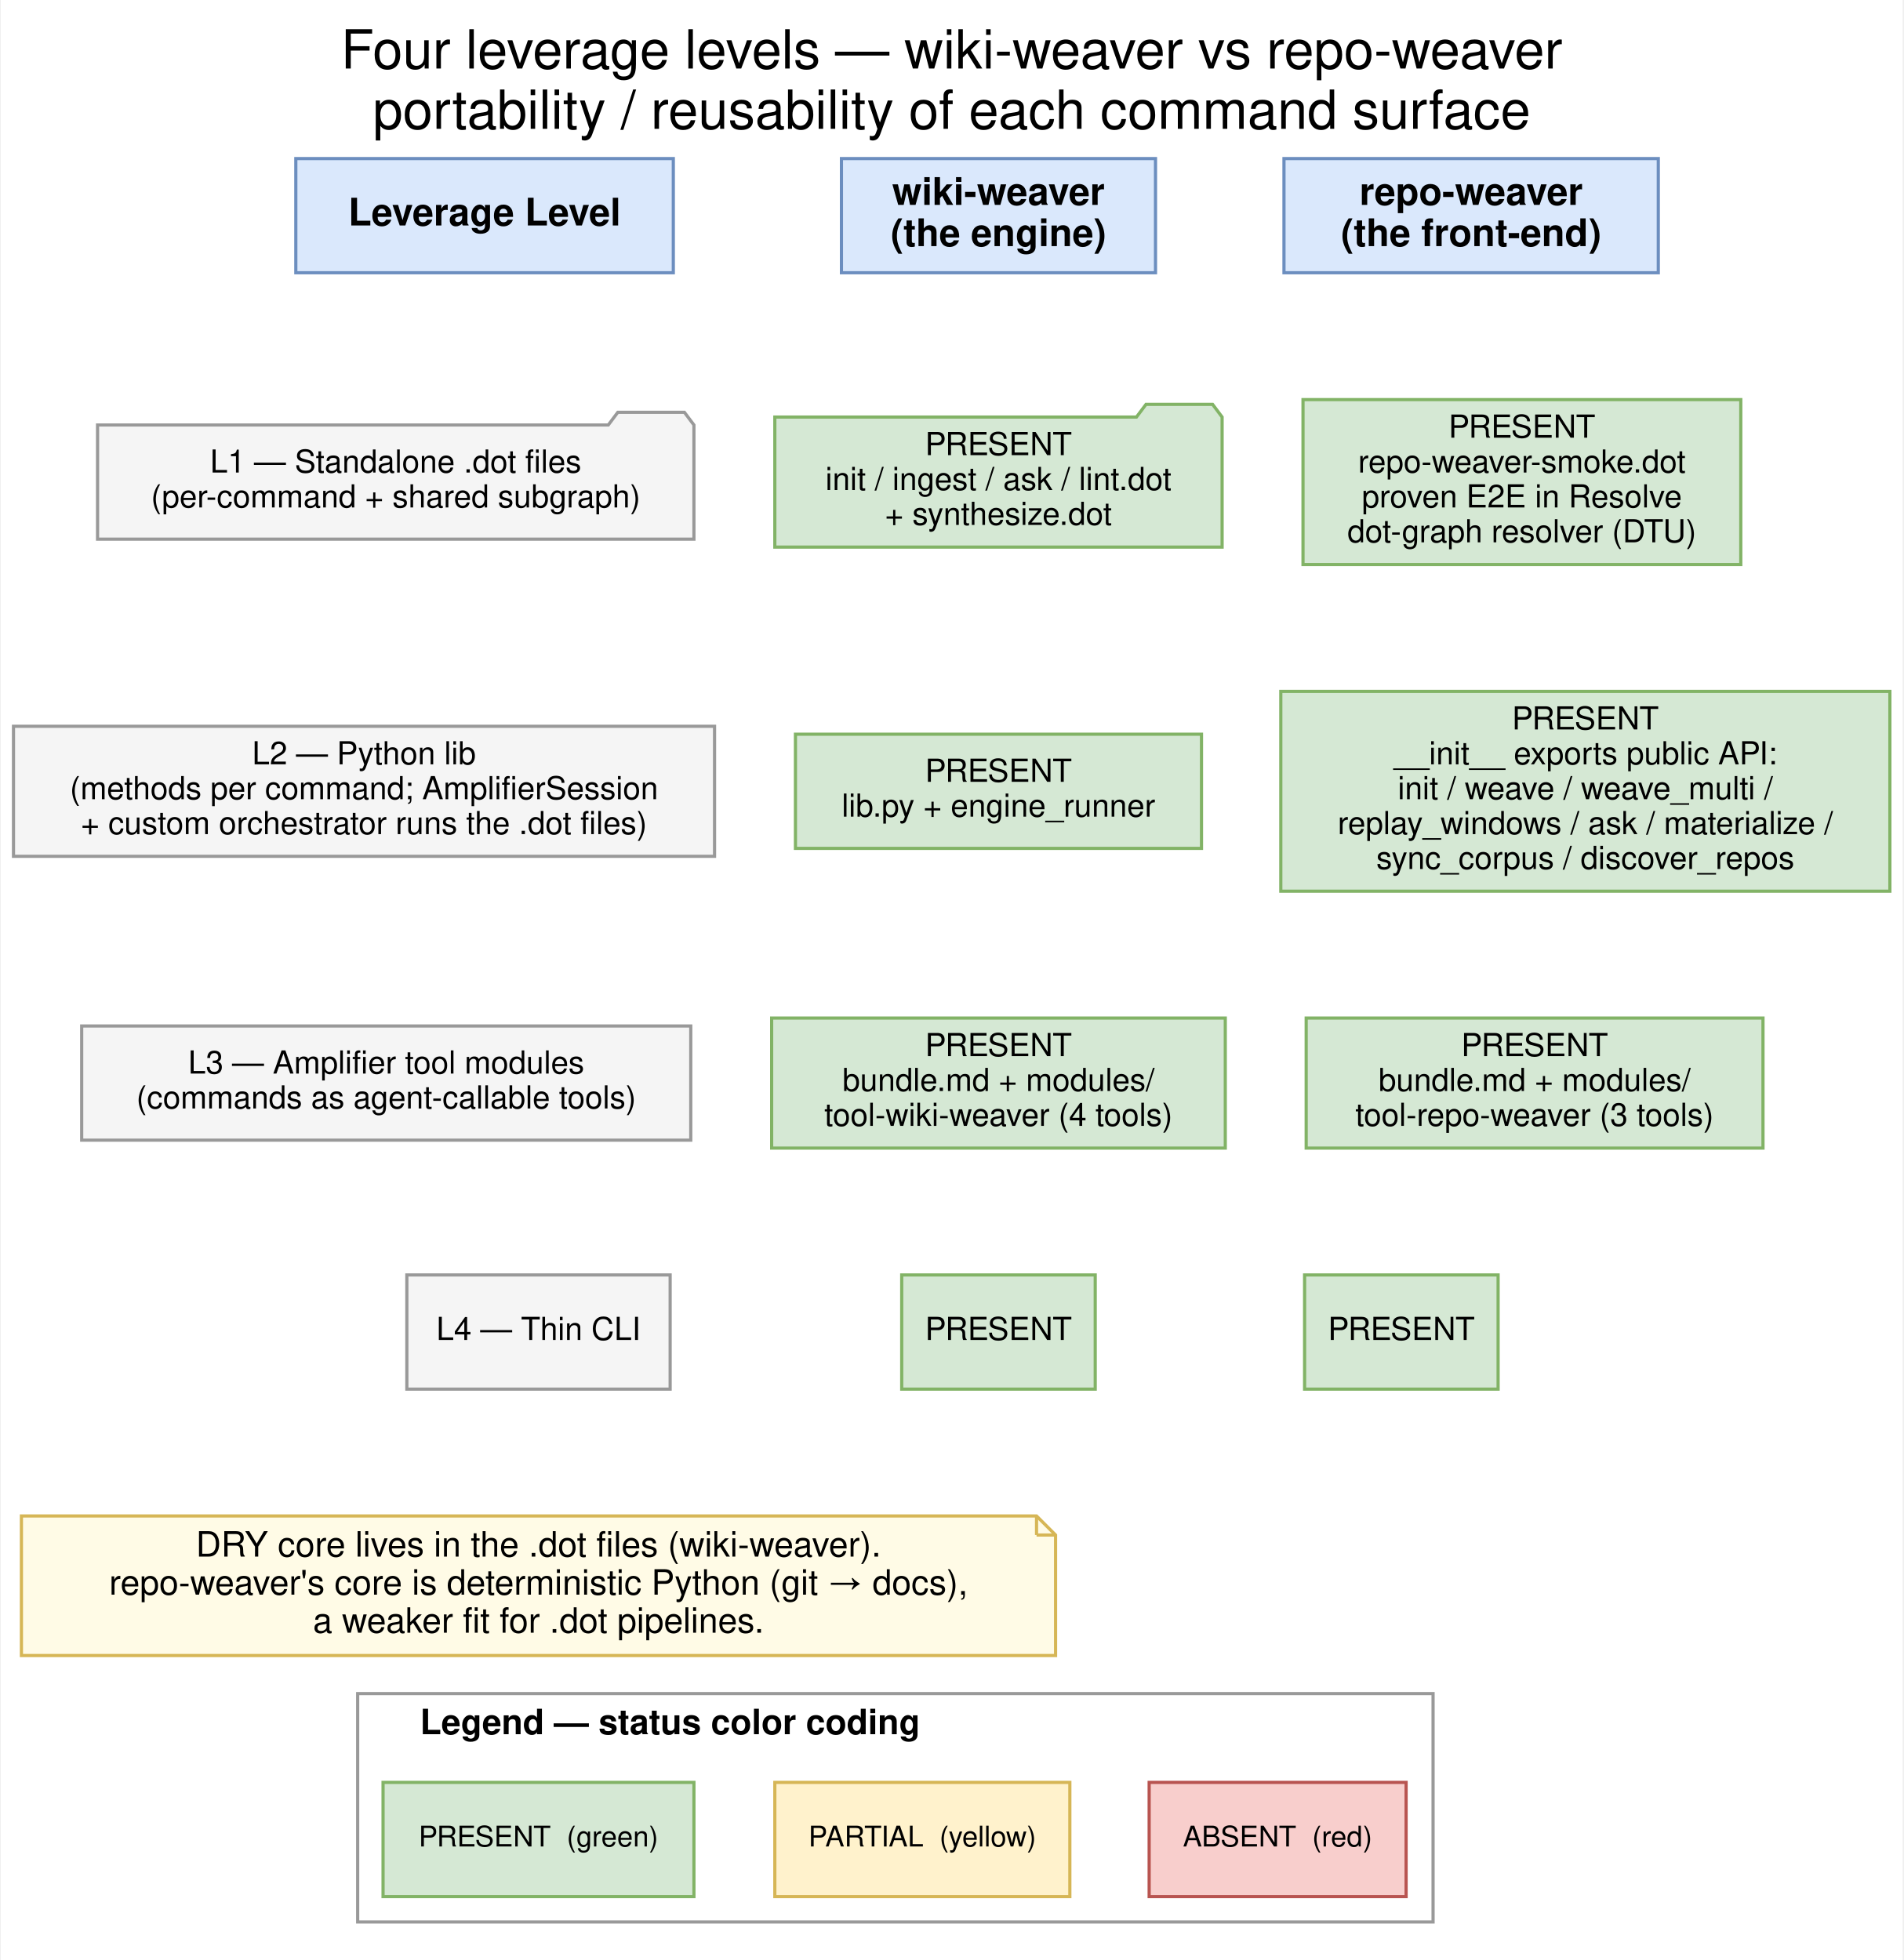
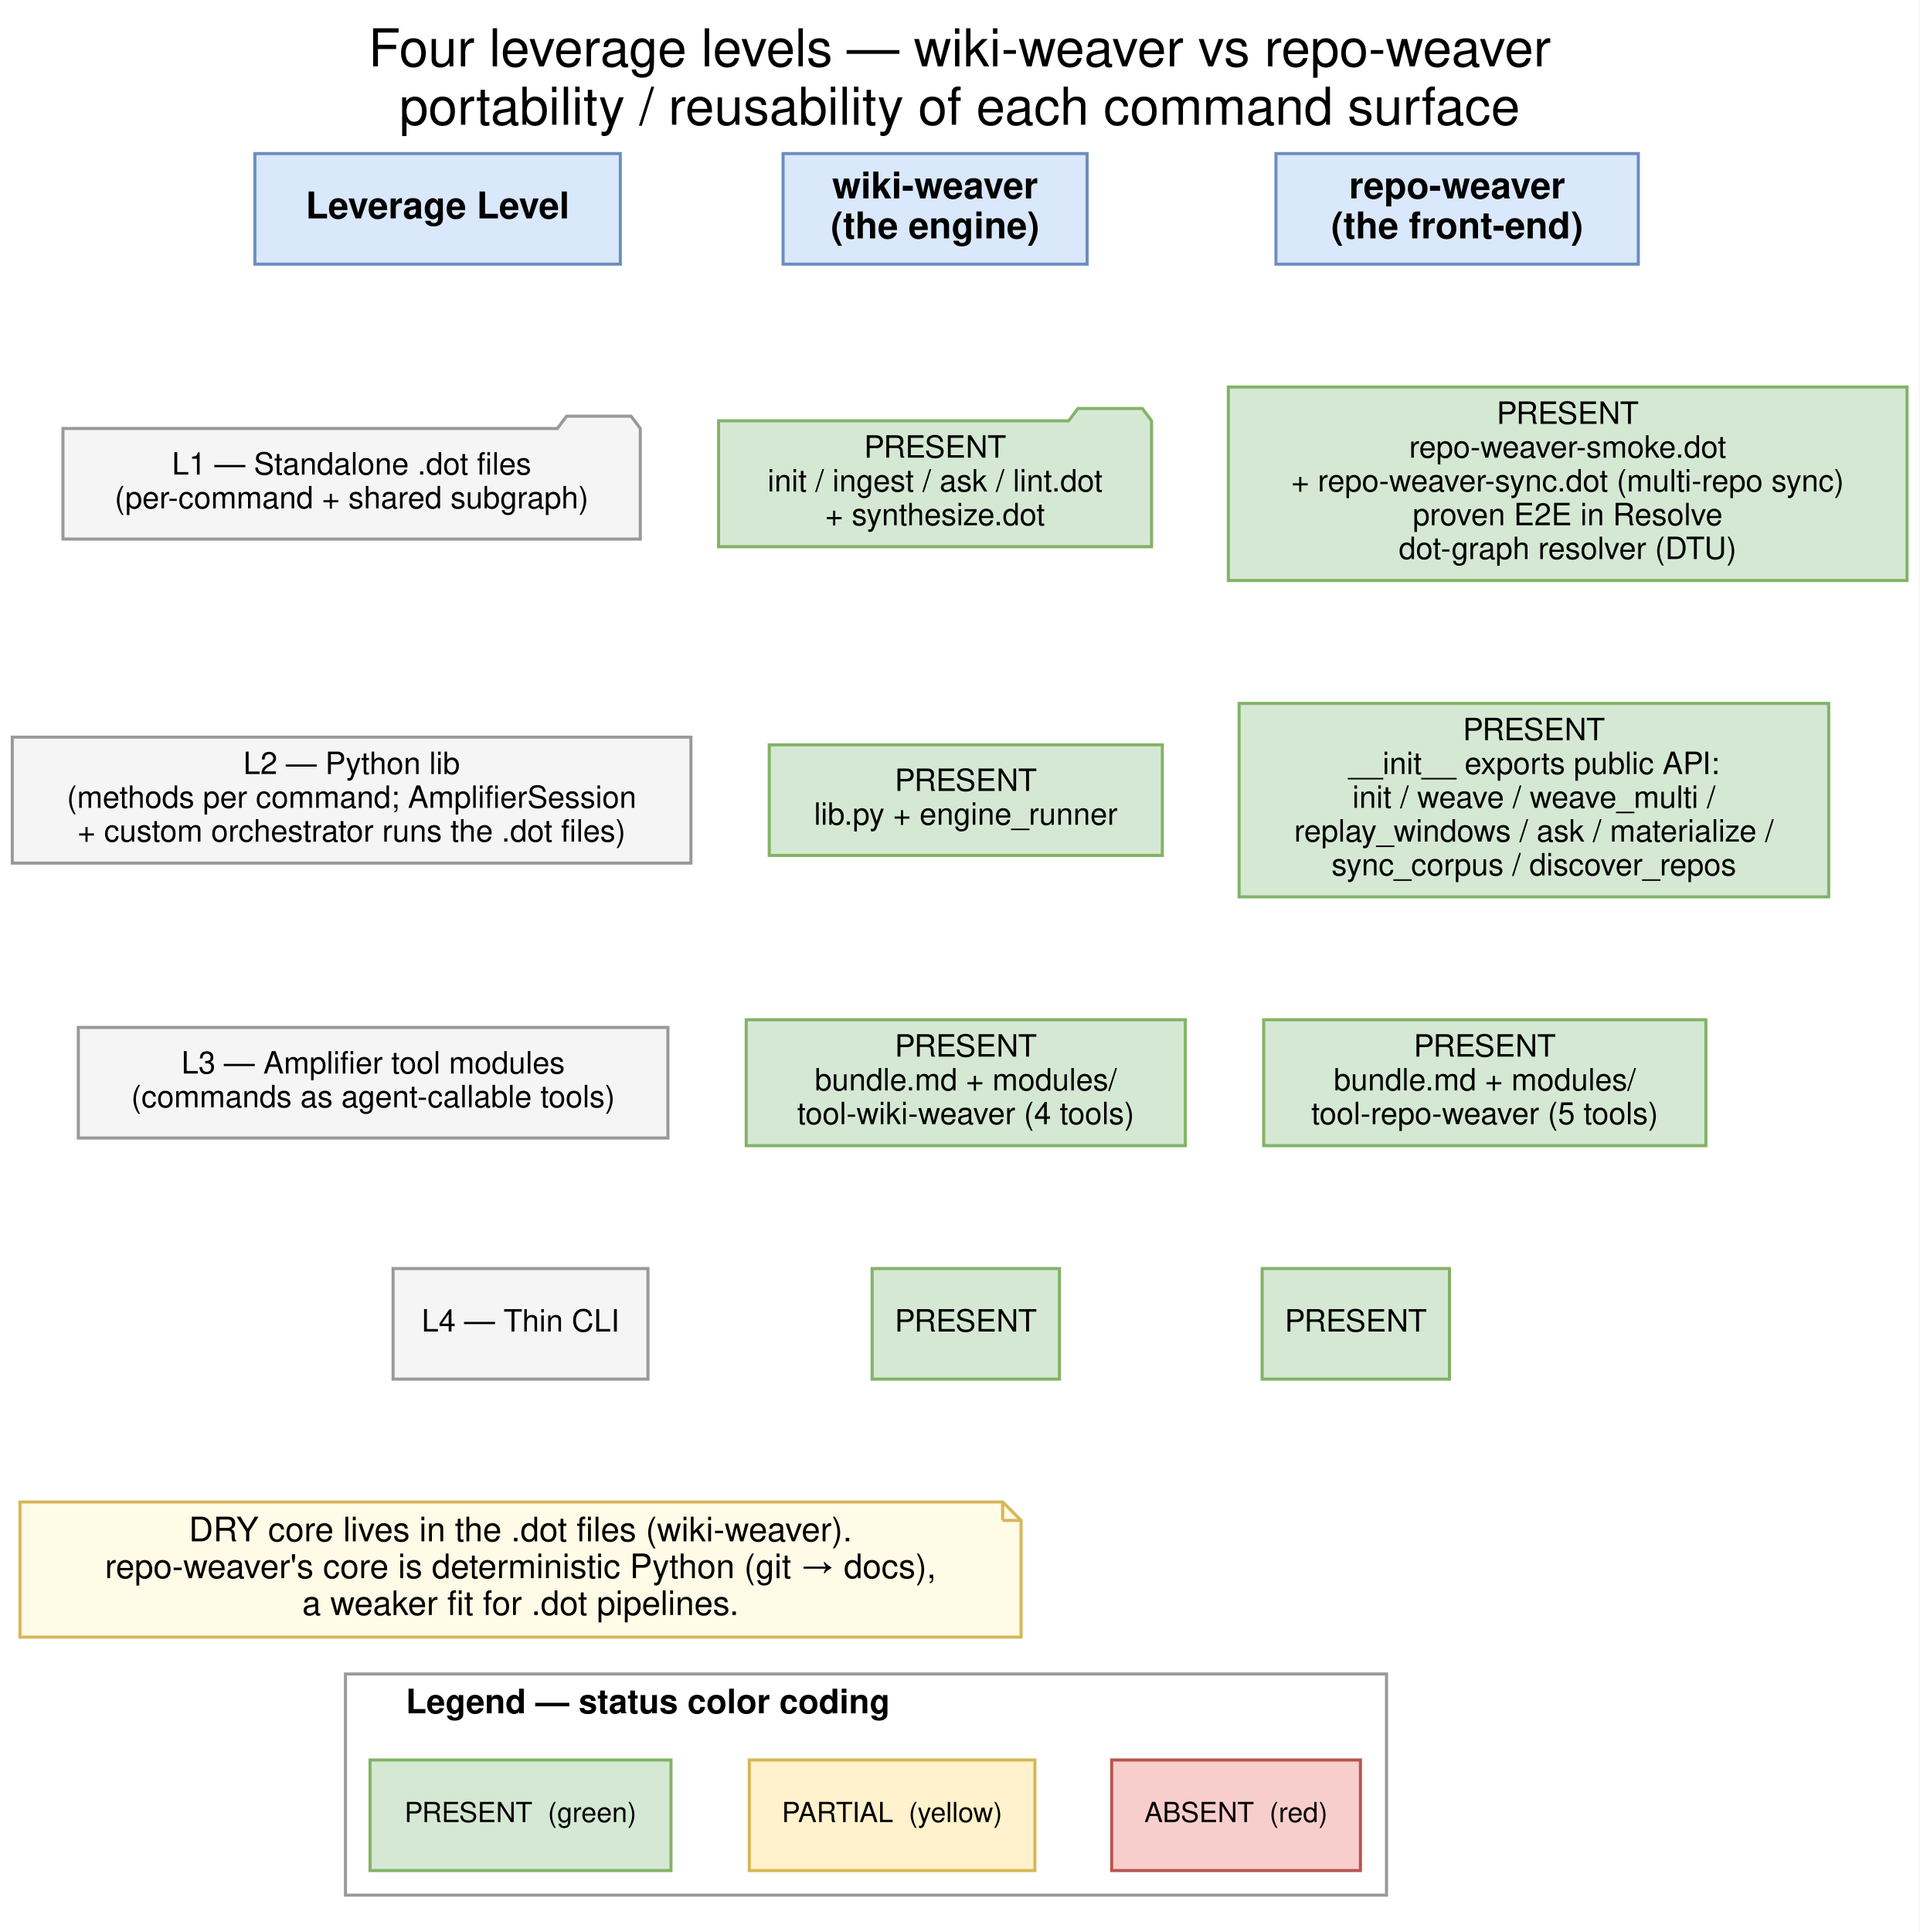
- <svg xmlns="http://www.w3.org/2000/svg" width="600pt" height="618pt" viewBox="0.00 0.00 599.50 618.00">
-   <g id="graph0" class="graph" transform="scale(1 1) rotate(0) translate(4 614)">
-     <polygon fill="white" stroke="transparent" points="-4,4 -4,-614 595.5,-614 595.5,4 -4,4" />
-     <text text-anchor="middle" x="295.75" y="-592.4" font-family="Helvetica,sans-Serif" font-size="17.00">Four leverage levels — wiki-weaver vs repo-weaver</text>
-     <text text-anchor="middle" x="295.75" y="-573.4" font-family="Helvetica,sans-Serif" font-size="17.00">portability / reusability of each command surface</text>
+ <svg xmlns="http://www.w3.org/2000/svg" width="625pt" height="629pt" viewBox="0.00 0.00 625.00 629.00">
+   <g id="graph0" class="graph" transform="scale(1 1) rotate(0) translate(4 625)">
+     <polygon fill="white" stroke="transparent" points="-4,4 -4,-625 621,-625 621,4 -4,4" />
+     <text text-anchor="middle" x="308.5" y="-603.4" font-family="Helvetica,sans-Serif" font-size="17.00">Four leverage levels — wiki-weaver vs repo-weaver</text>
+     <text text-anchor="middle" x="308.5" y="-584.4" font-family="Helvetica,sans-Serif" font-size="17.00">portability / reusability of each command surface</text>
    <g id="clust6" class="cluster">
      <polygon fill="#ffffff" stroke="#999999" points="108.5,-8 108.5,-80 447.5,-80 447.5,-8 108.5,-8" />
      <text text-anchor="middle" x="207" y="-67.2" font-family="Helvetica,sans-Serif" font-weight="bold" font-size="11.00">Legend — status color coding</text>
    </g>
    <g id="node1" class="node">
-       <polygon fill="#dae8fc" stroke="#6c8ebf" points="208,-564 89,-564 89,-528 208,-528 208,-564" />
-       <text text-anchor="middle" x="148.5" y="-542.9" font-family="Helvetica,sans-Serif" font-weight="bold" font-size="12.00">Leverage Level</text>
+       <polygon fill="#dae8fc" stroke="#6c8ebf" points="198,-575 79,-575 79,-539 198,-539 198,-575" />
+       <text text-anchor="middle" x="138.5" y="-553.9" font-family="Helvetica,sans-Serif" font-weight="bold" font-size="12.00">Leverage Level</text>
    </g>
    <g id="node2" class="node">
-       <polygon fill="#dae8fc" stroke="#6c8ebf" points="360,-564 261,-564 261,-528 360,-528 360,-564" />
-       <text text-anchor="middle" x="310.5" y="-549.4" font-family="Helvetica,sans-Serif" font-weight="bold" font-size="12.00">wiki-weaver</text>
-       <text text-anchor="middle" x="310.5" y="-536.4" font-family="Helvetica,sans-Serif" font-weight="bold" font-size="12.00">(the engine)</text>
+       <polygon fill="#dae8fc" stroke="#6c8ebf" points="350,-575 251,-575 251,-539 350,-539 350,-575" />
+       <text text-anchor="middle" x="300.5" y="-560.4" font-family="Helvetica,sans-Serif" font-weight="bold" font-size="12.00">wiki-weaver</text>
+       <text text-anchor="middle" x="300.5" y="-547.4" font-family="Helvetica,sans-Serif" font-weight="bold" font-size="12.00">(the engine)</text>
    </g>
    <g id="node4" class="node">
-       <polygon fill="#f5f5f5" stroke="#999999" points="214.5,-480 211.5,-484 190.5,-484 187.5,-480 26.5,-480 26.5,-444 214.5,-444 214.5,-480" />
-       <text text-anchor="middle" x="120.5" y="-465" font-family="Helvetica,sans-Serif" font-size="10.00">L1 — Standalone .dot files</text>
-       <text text-anchor="middle" x="120.5" y="-454" font-family="Helvetica,sans-Serif" font-size="10.00">(per-command + shared subgraph)</text>
+       <polygon fill="#f5f5f5" stroke="#999999" points="204.5,-485.5 201.5,-489.5 180.5,-489.5 177.5,-485.5 16.5,-485.5 16.5,-449.5 204.5,-449.5 204.5,-485.5" />
+       <text text-anchor="middle" x="110.5" y="-470.5" font-family="Helvetica,sans-Serif" font-size="10.00">L1 — Standalone .dot files</text>
+       <text text-anchor="middle" x="110.5" y="-459.5" font-family="Helvetica,sans-Serif" font-size="10.00">(per-command + shared subgraph)</text>
    </g>
    <g id="node3" class="node">
-       <polygon fill="#dae8fc" stroke="#6c8ebf" points="518.5,-564 400.5,-564 400.5,-528 518.5,-528 518.5,-564" />
-       <text text-anchor="middle" x="459.5" y="-549.4" font-family="Helvetica,sans-Serif" font-weight="bold" font-size="12.00">repo-weaver</text>
-       <text text-anchor="middle" x="459.5" y="-536.4" font-family="Helvetica,sans-Serif" font-weight="bold" font-size="12.00">(the front-end)</text>
+       <polygon fill="#dae8fc" stroke="#6c8ebf" points="529.5,-575 411.5,-575 411.5,-539 529.5,-539 529.5,-575" />
+       <text text-anchor="middle" x="470.5" y="-560.4" font-family="Helvetica,sans-Serif" font-weight="bold" font-size="12.00">repo-weaver</text>
+       <text text-anchor="middle" x="470.5" y="-547.4" font-family="Helvetica,sans-Serif" font-weight="bold" font-size="12.00">(the front-end)</text>
    </g>
    <g id="node5" class="node">
-       <polygon fill="#d5e8d4" stroke="#82b366" points="381,-482.5 378,-486.5 357,-486.5 354,-482.5 240,-482.5 240,-441.5 381,-441.5 381,-482.5" />
-       <text text-anchor="middle" x="310.5" y="-470.5" font-family="Helvetica,sans-Serif" font-size="10.00">PRESENT</text>
-       <text text-anchor="middle" x="310.5" y="-459.5" font-family="Helvetica,sans-Serif" font-size="10.00">init / ingest / ask / lint.dot</text>
-       <text text-anchor="middle" x="310.5" y="-448.5" font-family="Helvetica,sans-Serif" font-size="10.00">+ synthesize.dot</text>
+       <polygon fill="#d5e8d4" stroke="#82b366" points="371,-488 368,-492 347,-492 344,-488 230,-488 230,-447 371,-447 371,-488" />
+       <text text-anchor="middle" x="300.5" y="-476" font-family="Helvetica,sans-Serif" font-size="10.00">PRESENT</text>
+       <text text-anchor="middle" x="300.5" y="-465" font-family="Helvetica,sans-Serif" font-size="10.00">init / ingest / ask / lint.dot</text>
+       <text text-anchor="middle" x="300.5" y="-454" font-family="Helvetica,sans-Serif" font-size="10.00">+ synthesize.dot</text>
    </g>
    <g id="node6" class="node">
-       <polygon fill="#d5e8d4" stroke="#82b366" points="544.5,-488 406.5,-488 406.5,-436 544.5,-436 544.5,-488" />
-       <text text-anchor="middle" x="475.5" y="-476" font-family="Helvetica,sans-Serif" font-size="10.00">PRESENT</text>
-       <text text-anchor="middle" x="475.5" y="-465" font-family="Helvetica,sans-Serif" font-size="10.00">repo-weaver-smoke.dot</text>
-       <text text-anchor="middle" x="475.5" y="-454" font-family="Helvetica,sans-Serif" font-size="10.00">proven E2E in Resolve</text>
-       <text text-anchor="middle" x="475.5" y="-443" font-family="Helvetica,sans-Serif" font-size="10.00">dot-graph resolver (DTU)</text>
+       <polygon fill="#d5e8d4" stroke="#82b366" points="617,-499 396,-499 396,-436 617,-436 617,-499" />
+       <text text-anchor="middle" x="506.5" y="-487" font-family="Helvetica,sans-Serif" font-size="10.00">PRESENT</text>
+       <text text-anchor="middle" x="506.5" y="-476" font-family="Helvetica,sans-Serif" font-size="10.00">repo-weaver-smoke.dot</text>
+       <text text-anchor="middle" x="506.5" y="-465" font-family="Helvetica,sans-Serif" font-size="10.00">+ repo-weaver-sync.dot (multi-repo sync)</text>
+       <text text-anchor="middle" x="506.5" y="-454" font-family="Helvetica,sans-Serif" font-size="10.00">proven E2E in Resolve</text>
+       <text text-anchor="middle" x="506.5" y="-443" font-family="Helvetica,sans-Serif" font-size="10.00">dot-graph resolver (DTU)</text>
    </g>
    <g id="node7" class="node">
      <polygon fill="#f5f5f5" stroke="#999999" points="221,-385 0,-385 0,-344 221,-344 221,-385" />
      <text text-anchor="middle" x="110.5" y="-373" font-family="Helvetica,sans-Serif" font-size="10.00">L2 — Python lib</text>
      <text text-anchor="middle" x="110.5" y="-362" font-family="Helvetica,sans-Serif" font-size="10.00">(methods per command; AmplifierSession</text>
      <text text-anchor="middle" x="110.5" y="-351" font-family="Helvetica,sans-Serif" font-size="10.00">+ custom orchestrator runs the .dot files)</text>
    </g>
    <g id="node8" class="node">
      <polygon fill="#d5e8d4" stroke="#82b366" points="374.5,-382.5 246.5,-382.5 246.5,-346.5 374.5,-346.5 374.5,-382.5" />
      <text text-anchor="middle" x="310.5" y="-367.5" font-family="Helvetica,sans-Serif" font-size="10.00">PRESENT</text>
      <text text-anchor="middle" x="310.5" y="-356.5" font-family="Helvetica,sans-Serif" font-size="10.00">lib.py + engine_runner</text>
    </g>
    <g id="node9" class="node">
      <polygon fill="#d5e8d4" stroke="#82b366" points="591.5,-396 399.5,-396 399.5,-333 591.5,-333 591.5,-396" />
      <text text-anchor="middle" x="495.5" y="-384" font-family="Helvetica,sans-Serif" font-size="10.00">PRESENT</text>
      <text text-anchor="middle" x="495.5" y="-373" font-family="Helvetica,sans-Serif" font-size="10.00">__init__ exports public API:</text>
      <text text-anchor="middle" x="495.5" y="-362" font-family="Helvetica,sans-Serif" font-size="10.00">init / weave / weave_multi /</text>
      <text text-anchor="middle" x="495.5" y="-351" font-family="Helvetica,sans-Serif" font-size="10.00">replay_windows / ask / materialize /</text>
      <text text-anchor="middle" x="495.5" y="-340" font-family="Helvetica,sans-Serif" font-size="10.00">sync_corpus / discover_repos</text>
    </g>
    <g id="node10" class="node">
      <polygon fill="#f5f5f5" stroke="#999999" points="213.5,-290.5 21.5,-290.5 21.5,-254.5 213.5,-254.5 213.5,-290.5" />
      <text text-anchor="middle" x="117.5" y="-275.5" font-family="Helvetica,sans-Serif" font-size="10.00">L3 — Amplifier tool modules</text>
      <text text-anchor="middle" x="117.5" y="-264.5" font-family="Helvetica,sans-Serif" font-size="10.00">(commands as agent-callable tools)</text>
    </g>
    <g id="node11" class="node">
      <polygon fill="#d5e8d4" stroke="#82b366" points="382,-293 239,-293 239,-252 382,-252 382,-293" />
      <text text-anchor="middle" x="310.5" y="-281" font-family="Helvetica,sans-Serif" font-size="10.00">PRESENT</text>
      <text text-anchor="middle" x="310.5" y="-270" font-family="Helvetica,sans-Serif" font-size="10.00">bundle.md + modules/</text>
      <text text-anchor="middle" x="310.5" y="-259" font-family="Helvetica,sans-Serif" font-size="10.00">tool-wiki-weaver (4 tools)</text>
    </g>
    <g id="node12" class="node">
      <polygon fill="#d5e8d4" stroke="#82b366" points="551.5,-293 407.5,-293 407.5,-252 551.5,-252 551.5,-293" />
      <text text-anchor="middle" x="479.5" y="-281" font-family="Helvetica,sans-Serif" font-size="10.00">PRESENT</text>
      <text text-anchor="middle" x="479.5" y="-270" font-family="Helvetica,sans-Serif" font-size="10.00">bundle.md + modules/</text>
-       <text text-anchor="middle" x="479.5" y="-259" font-family="Helvetica,sans-Serif" font-size="10.00">tool-repo-weaver (3 tools)</text>
+       <text text-anchor="middle" x="479.5" y="-259" font-family="Helvetica,sans-Serif" font-size="10.00">tool-repo-weaver (5 tools)</text>
    </g>
    <g id="node13" class="node">
      <polygon fill="#f5f5f5" stroke="#999999" points="207,-212 124,-212 124,-176 207,-176 207,-212" />
      <text text-anchor="middle" x="165.5" y="-191.5" font-family="Helvetica,sans-Serif" font-size="10.00">L4 — Thin CLI</text>
    </g>
    <g id="node14" class="node">
      <polygon fill="#d5e8d4" stroke="#82b366" points="341,-212 280,-212 280,-176 341,-176 341,-212" />
      <text text-anchor="middle" x="310.5" y="-191.5" font-family="Helvetica,sans-Serif" font-size="10.00">PRESENT</text>
    </g>
    <g id="node15" class="node">
      <polygon fill="#d5e8d4" stroke="#82b366" points="468,-212 407,-212 407,-176 468,-176 468,-212" />
      <text text-anchor="middle" x="437.5" y="-191.5" font-family="Helvetica,sans-Serif" font-size="10.00">PRESENT</text>
    </g>
    <g id="node16" class="node">
      <polygon fill="#fffbe6" stroke="#d6b656" points="322.5,-136 2.5,-136 2.5,-92 328.5,-92 328.5,-130 322.5,-136" />
      <polyline fill="none" stroke="#d6b656" points="322.5,-136 322.5,-130 " />
      <polyline fill="none" stroke="#d6b656" points="328.5,-130 322.5,-130 " />
      <text text-anchor="middle" x="165.5" y="-123.2" font-family="Helvetica,sans-Serif" font-size="11.00">DRY core lives in the .dot files (wiki-weaver).</text>
      <text text-anchor="middle" x="165.5" y="-111.2" font-family="Helvetica,sans-Serif" font-size="11.00">repo-weaver's core is deterministic Python (git → docs),</text>
      <text text-anchor="middle" x="165.5" y="-99.2" font-family="Helvetica,sans-Serif" font-size="11.00">a weaker fit for .dot pipelines.</text>
    </g>
    <g id="node17" class="node">
      <polygon fill="#d5e8d4" stroke="#82b366" points="214.5,-52 116.5,-52 116.5,-16 214.5,-16 214.5,-52" />
      <text text-anchor="middle" x="165.5" y="-31.8" font-family="Helvetica,sans-Serif" font-size="9.00">PRESENT  (green)</text>
    </g>
    <g id="node18" class="node">
      <polygon fill="#fff2cc" stroke="#d6b656" points="333,-52 240,-52 240,-16 333,-16 333,-52" />
      <text text-anchor="middle" x="286.5" y="-31.8" font-family="Helvetica,sans-Serif" font-size="9.00">PARTIAL  (yellow)</text>
    </g>
    <g id="node19" class="node">
      <polygon fill="#f8cecc" stroke="#b85450" points="439,-52 358,-52 358,-16 439,-16 439,-52" />
      <text text-anchor="middle" x="398.5" y="-31.8" font-family="Helvetica,sans-Serif" font-size="9.00">ABSENT  (red)</text>
    </g>
  </g>
</svg>
